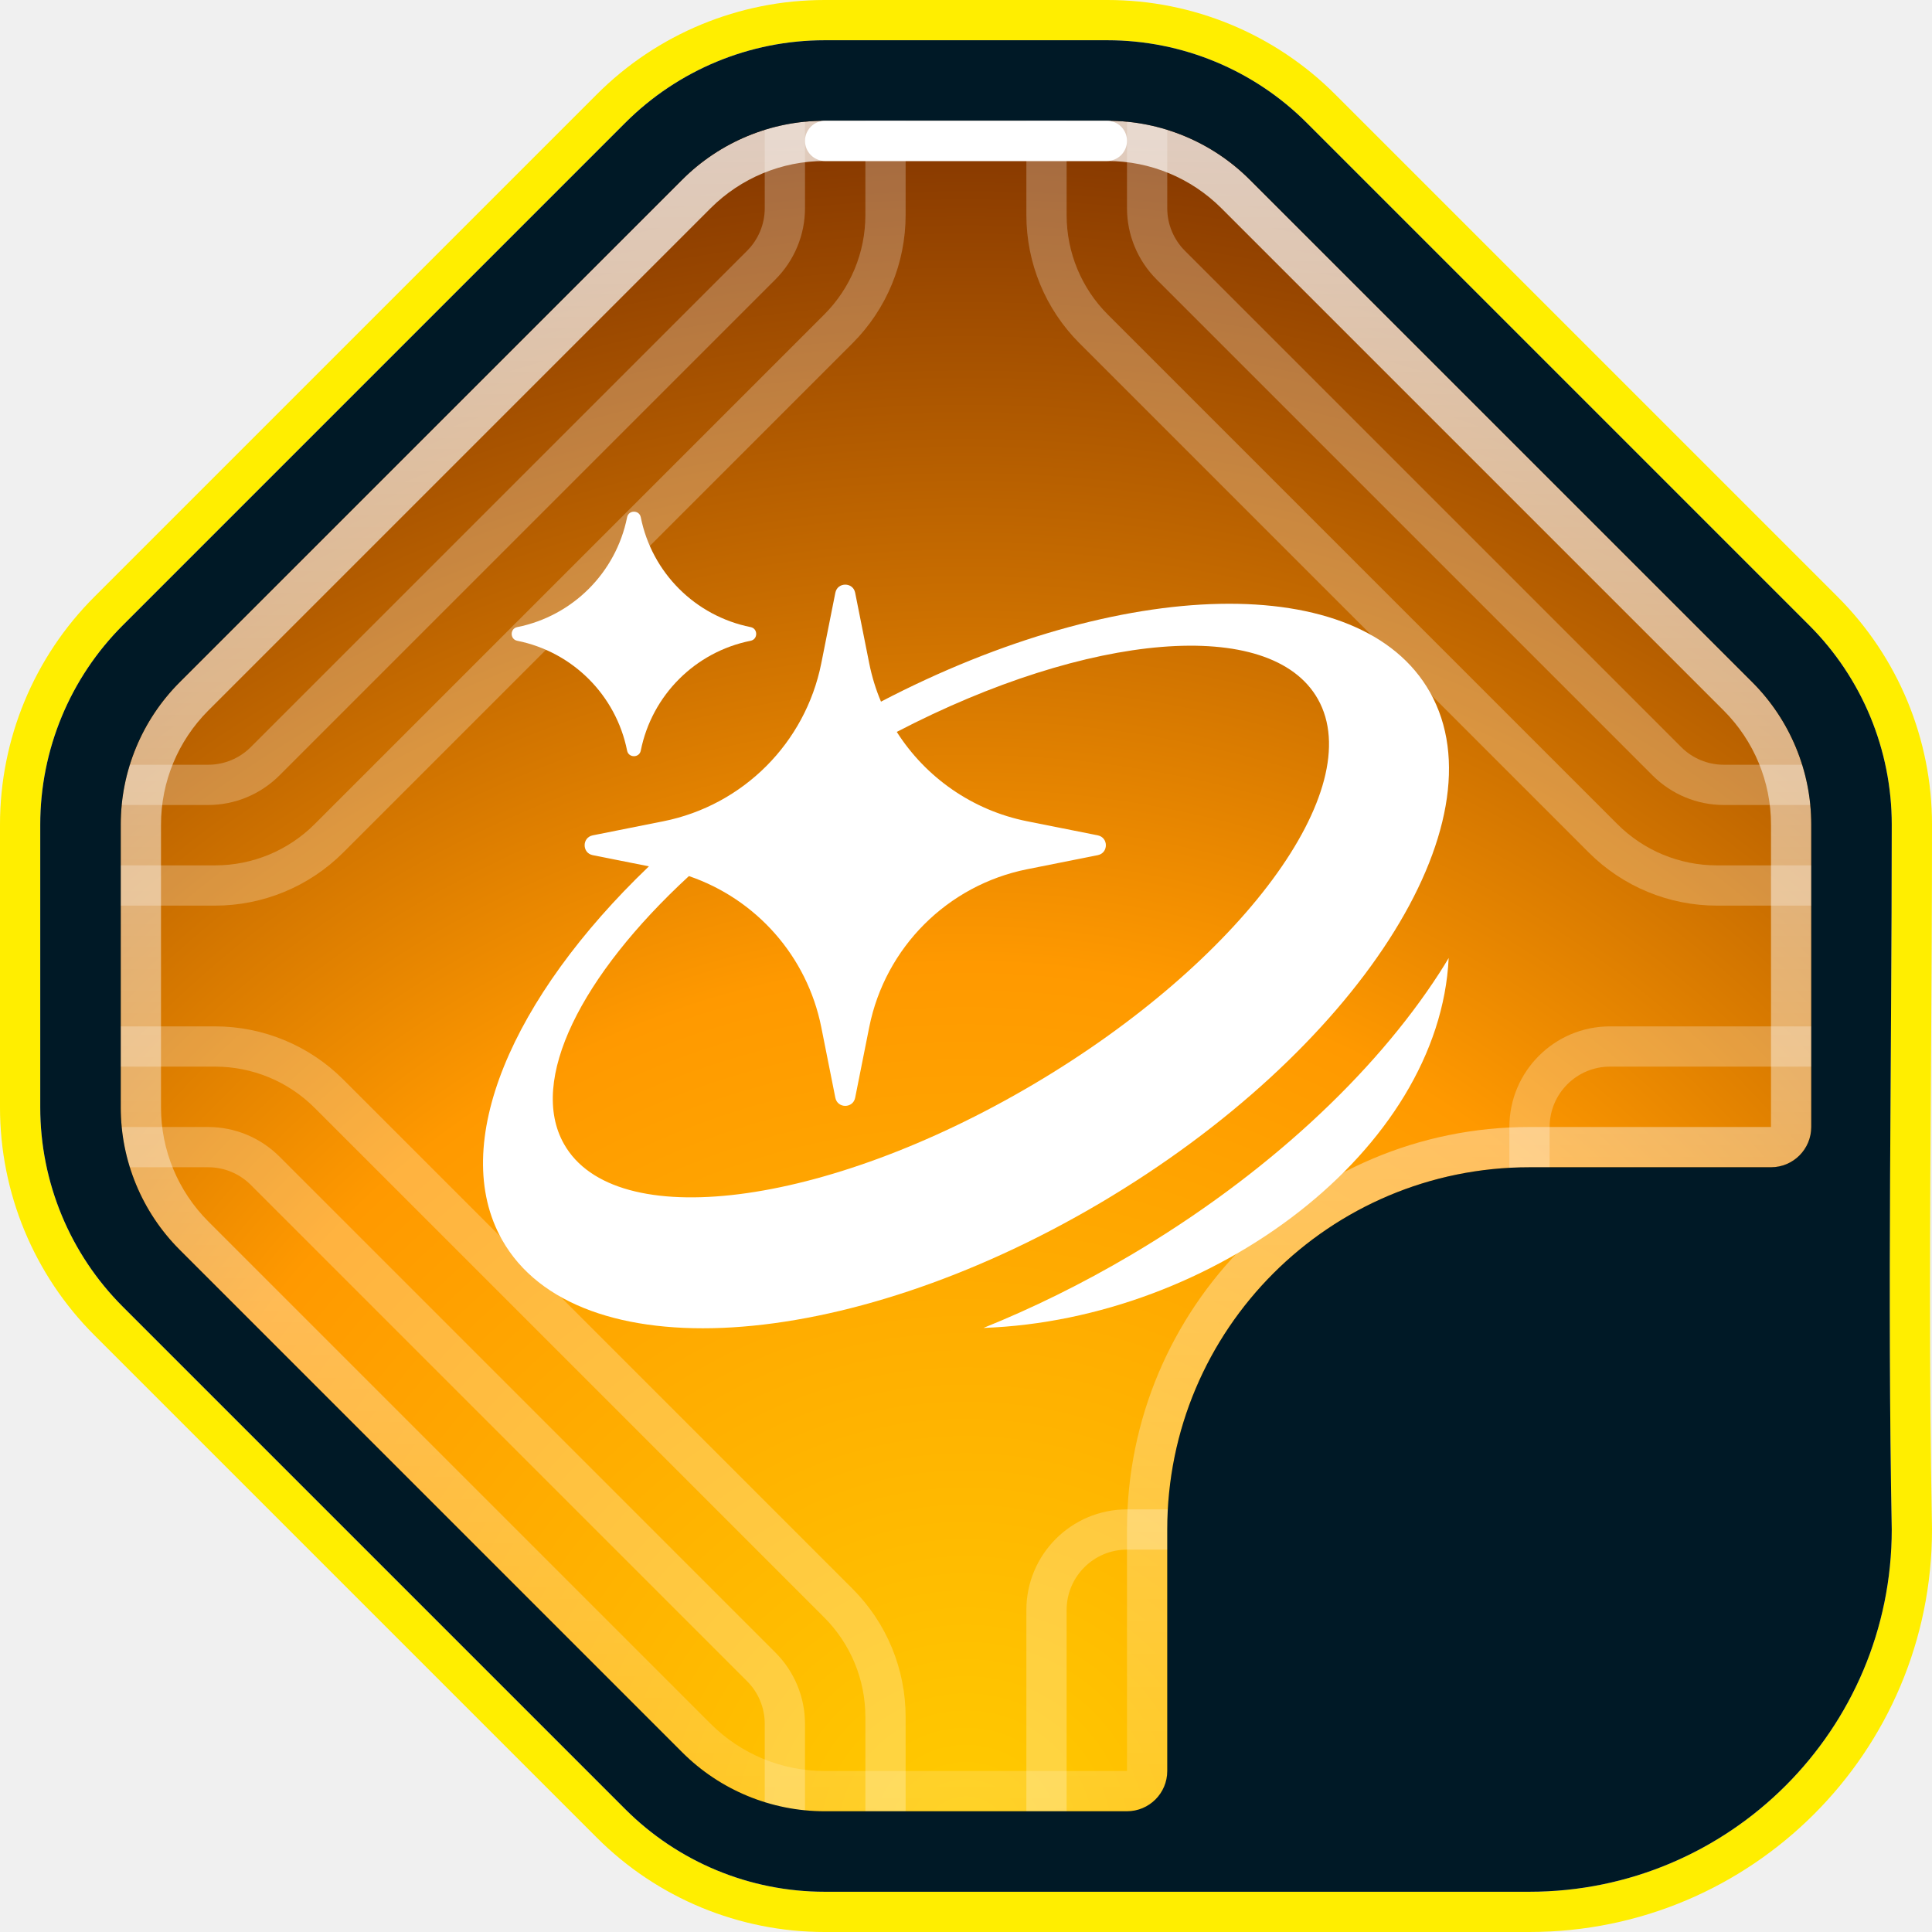
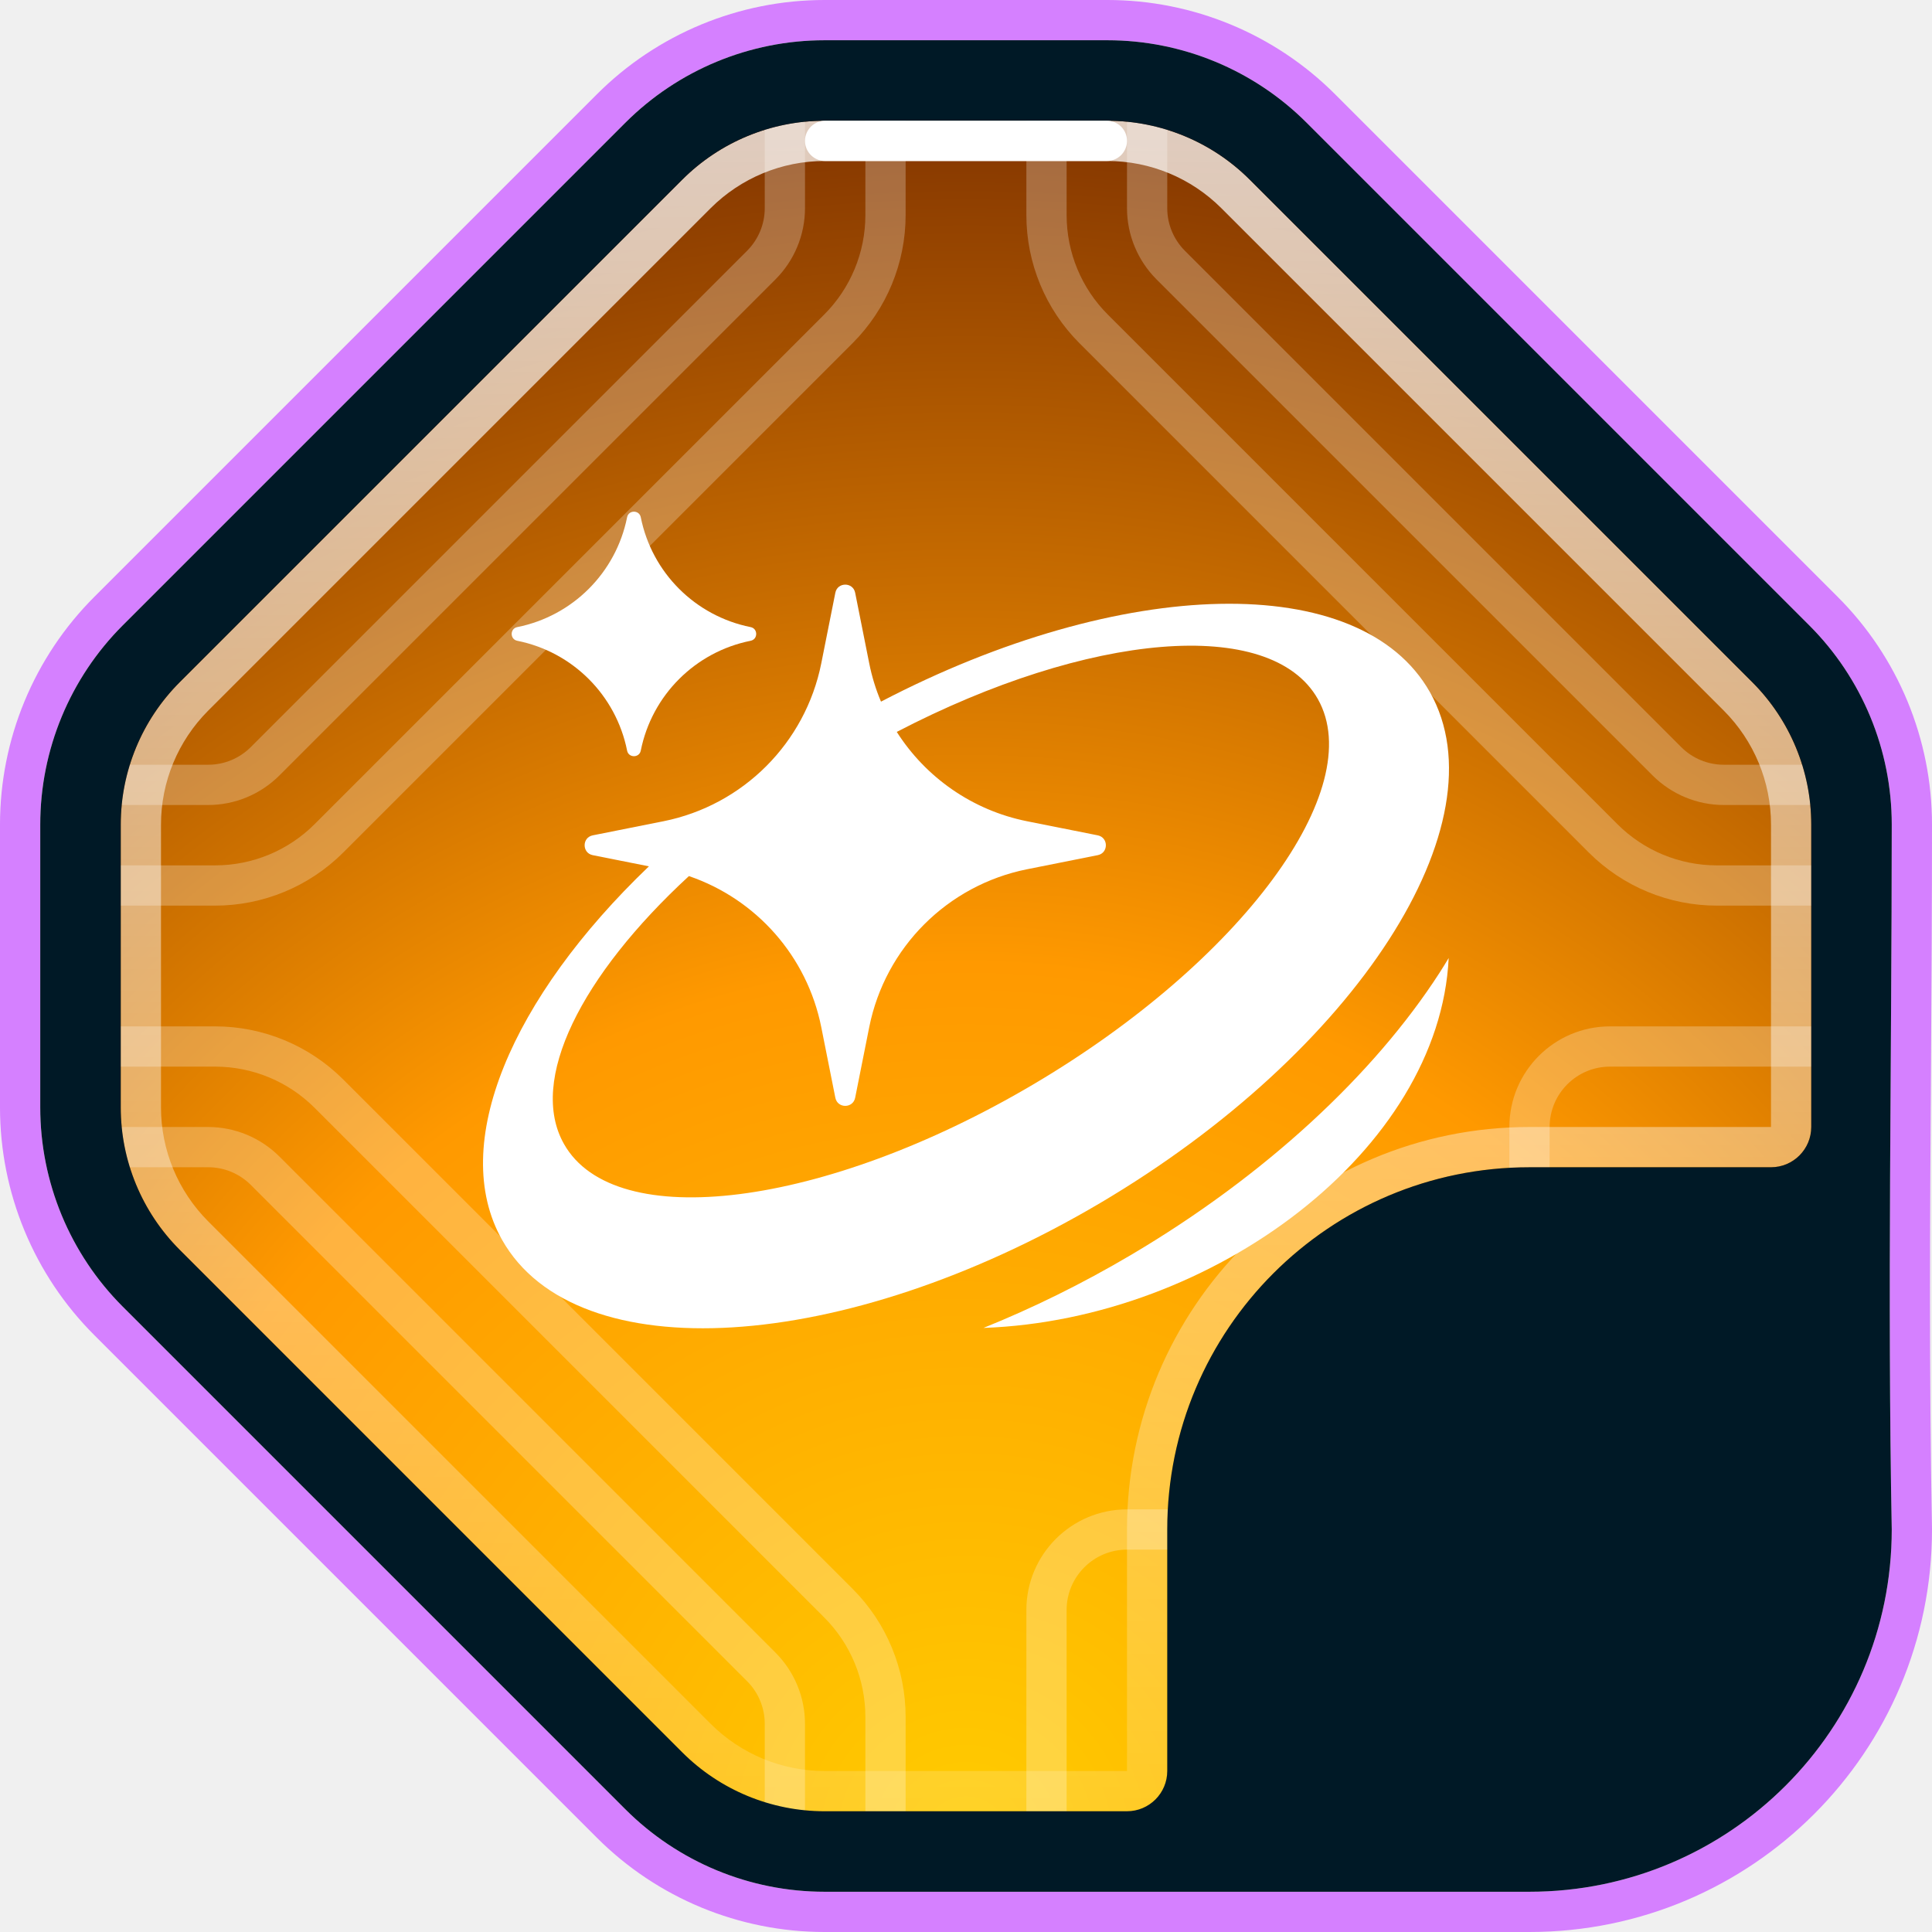
<svg xmlns="http://www.w3.org/2000/svg" width="24" height="24" viewBox="0 0 24 24" fill="none">
-   <path fill-rule="evenodd" clip-rule="evenodd" d="M24 19C24 21.761 21.761 24 19 24H10.243C9.182 24 8.164 23.579 7.414 22.828L1.172 16.586C0.421 15.836 0 14.818 0 13.757V10.243C0 9.182 0.421 8.164 1.172 7.414L7.414 1.172C8.164 0.421 9.182 0 10.243 0H13.757C14.818 0 15.836 0.421 16.586 1.172L22.828 7.414C23.579 8.164 24 9.182 24 10.243C24 11.222 23.994 12.198 23.988 13.173C23.975 15.116 23.963 17.052 24 18.991L24 19ZM23.5 19C23.463 17.055 23.475 15.108 23.488 13.161C23.494 12.188 23.5 11.215 23.5 10.243C23.5 9.314 23.131 8.424 22.475 7.768L16.232 1.525C15.576 0.869 14.686 0.5 13.757 0.5H10.243C9.314 0.5 8.424 0.869 7.768 1.525L1.525 7.768C0.869 8.424 0.5 9.314 0.5 10.243V13.757C0.5 14.686 0.869 15.576 1.525 16.232L7.768 22.475C8.424 23.131 9.314 23.5 10.243 23.5H19C21.485 23.5 23.5 21.485 23.5 19Z" fill="#FFEE00" />
+   <path fill-rule="evenodd" clip-rule="evenodd" d="M24 19C24 21.761 21.761 24 19 24H10.243C9.182 24 8.164 23.579 7.414 22.828L1.172 16.586C0.421 15.836 0 14.818 0 13.757V10.243C0 9.182 0.421 8.164 1.172 7.414L7.414 1.172C8.164 0.421 9.182 0 10.243 0H13.757C14.818 0 15.836 0.421 16.586 1.172L22.828 7.414C23.579 8.164 24 9.182 24 10.243C24 11.222 23.994 12.198 23.988 13.173C23.975 15.116 23.963 17.052 24 18.991L24 19ZM23.5 19C23.463 17.055 23.475 15.108 23.488 13.161C23.494 12.188 23.5 11.215 23.5 10.243C23.5 9.314 23.131 8.424 22.475 7.768L16.232 1.525C15.576 0.869 14.686 0.5 13.757 0.5H10.243C9.314 0.5 8.424 0.869 7.768 1.525L1.525 7.768C0.869 8.424 0.5 9.314 0.5 10.243V13.757C0.5 14.686 0.869 15.576 1.525 16.232L7.768 22.475C8.424 23.131 9.314 23.5 10.243 23.5H19C21.485 23.5 23.5 21.485 23.5 19Z" fill="#D580FF" />
  <path d="M8.121 1.879L1.879 8.121C1.316 8.684 1 9.447 1 10.243V13.757C1 14.553 1.316 15.316 1.879 15.879L8.121 22.121C8.684 22.684 9.447 23 10.243 23H13.757C14.553 23 15.316 22.684 15.879 22.121L22.121 15.879C22.684 15.316 23 14.553 23 13.757V10.243C23 9.447 22.684 8.684 22.121 8.121L15.879 1.879C15.316 1.316 14.553 1 13.757 1H10.243C9.447 1 8.684 1.316 8.121 1.879Z" fill="url(#paint0_radial_5931_37065)" />
  <path fill-rule="evenodd" clip-rule="evenodd" d="M10 1V2.586C10 2.917 9.868 3.235 9.634 3.47L3.47 9.634C3.235 9.868 2.917 10 2.586 10H1V9.5H2.586C2.785 9.5 2.975 9.421 3.116 9.28L9.28 3.116C9.421 2.975 9.5 2.785 9.5 2.586V1H10ZM14 1V2.586C14 2.917 14.132 3.235 14.366 3.47L20.53 9.634C20.765 9.868 21.083 10 21.414 10H23V9.5H21.414C21.215 9.5 21.024 9.421 20.884 9.28L14.72 3.116C14.579 2.975 14.5 2.785 14.5 2.586V1H14ZM10 21.414V23H9.5V21.414C9.5 21.215 9.421 21.024 9.28 20.884L3.116 14.72C2.975 14.579 2.785 14.5 2.586 14.5H1V14H2.586C2.917 14 3.235 14.132 3.47 14.366L9.634 20.53C9.868 20.765 10 21.083 10 21.414ZM11.25 1V2.672C11.25 3.268 11.013 3.841 10.591 4.263L4.263 10.591C3.841 11.013 3.268 11.25 2.672 11.25H1V10.75H2.672C3.136 10.75 3.581 10.566 3.909 10.237L10.237 3.909C10.566 3.581 10.75 3.136 10.75 2.672V1H11.25ZM12.75 2.672V1H13.25V2.672C13.25 3.136 13.434 3.581 13.763 3.909L20.091 10.237C20.419 10.566 20.864 10.75 21.328 10.75H23V11.25H21.328C20.732 11.25 20.159 11.013 19.737 10.591L13.409 4.263C12.987 3.841 12.75 3.268 12.75 2.672ZM11.25 23V21.328C11.25 20.732 11.013 20.159 10.591 19.737L4.263 13.409C3.841 12.987 3.268 12.75 2.672 12.75H1V13.25H2.672C3.136 13.25 3.581 13.434 3.909 13.763L10.237 20.091C10.566 20.419 10.75 20.864 10.75 21.328V23H11.25ZM12.75 20V23H13.25V20C13.25 19.586 13.586 19.25 14 19.25H15V18.75H14C13.31 18.75 12.75 19.31 12.75 20ZM20 12.75C19.31 12.75 18.75 13.31 18.75 14V15H19.25V14C19.25 13.586 19.586 13.25 20 13.25H23V12.75H20Z" fill="white" fill-opacity="0.25" />
  <path fill-rule="evenodd" clip-rule="evenodd" d="M10.243 2C9.712 2 9.204 2.211 8.828 2.586L2.586 8.828C2.211 9.204 2 9.712 2 10.243V13.757C2 14.288 2.211 14.796 2.586 15.172L8.828 21.414C9.204 21.789 9.712 22 10.243 22H14V19C14 16.239 16.239 14 19 14H22V10.243C22 9.712 21.789 9.204 21.414 8.828L15.172 2.586C14.796 2.211 14.288 2 13.757 2H10.243ZM10.243 1.5C9.58 1.5 8.944 1.763 8.475 2.232L2.232 8.475C1.763 8.944 1.5 9.58 1.5 10.243V13.757C1.5 14.42 1.763 15.056 2.232 15.525L8.475 21.768C8.944 22.237 9.58 22.5 10.243 22.5H14C14.276 22.5 14.5 22.276 14.5 22V19C14.5 16.515 16.515 14.5 19 14.5H22C22.276 14.5 22.5 14.276 22.5 14V10.243C22.5 9.58 22.237 8.944 21.768 8.475L15.525 2.232C15.056 1.763 14.42 1.5 13.757 1.5H10.243Z" fill="url(#paint1_linear_5931_37065)" />
  <path d="M7.79 9.324C7.652 8.636 7.114 8.098 6.426 7.96C6.333 7.942 6.333 7.808 6.426 7.79C7.114 7.652 7.652 7.114 7.79 6.426C7.808 6.333 7.942 6.333 7.96 6.426C8.098 7.114 8.636 7.652 9.324 7.79C9.417 7.808 9.417 7.942 9.324 7.96C8.636 8.098 8.098 8.636 7.96 9.324C7.942 9.417 7.808 9.417 7.79 9.324Z" fill="white" />
  <path fill-rule="evenodd" clip-rule="evenodd" d="M6.237 15.402C5.569 14.218 6.357 12.393 8.061 10.762L7.363 10.623C7.229 10.596 7.229 10.404 7.363 10.377L8.241 10.202C9.23 10.004 10.004 9.23 10.202 8.241L10.377 7.363C10.404 7.229 10.596 7.229 10.623 7.363L10.798 8.241C10.831 8.406 10.88 8.565 10.944 8.716C13.932 7.157 16.903 7.075 17.763 8.598C18.682 10.225 16.847 13.067 13.664 14.946C10.481 16.825 7.156 17.029 6.237 15.402ZM10.798 12.759L10.623 13.637C10.596 13.771 10.404 13.771 10.377 13.637L10.202 12.759C10.026 11.878 9.393 11.168 8.558 10.883C7.219 12.118 6.559 13.421 7.006 14.211C7.637 15.33 10.246 14.999 12.832 13.473C15.418 11.947 17.002 9.802 16.371 8.684C15.787 7.651 13.52 7.854 11.14 9.092C11.499 9.656 12.078 10.066 12.759 10.202L13.637 10.377C13.771 10.404 13.771 10.596 13.637 10.623L12.759 10.798C11.77 10.996 10.996 11.77 10.798 12.759Z" fill="white" />
  <path d="M17.996 11.901C17.882 14.28 15.082 16.393 12.217 16.496C12.825 16.251 13.44 15.949 14.045 15.592C15.716 14.605 17.065 13.35 17.882 12.085C17.921 12.024 17.959 11.963 17.996 11.901Z" fill="white" />
  <path fill-rule="evenodd" clip-rule="evenodd" d="M10.243 23.5C9.314 23.5 8.424 23.131 7.768 22.475L1.525 16.232C0.869 15.576 0.5 14.686 0.5 13.757V10.243C0.5 9.314 0.869 8.424 1.525 7.768L7.768 1.525C8.424 0.869 9.314 0.5 10.243 0.5H13.757C14.686 0.5 15.576 0.869 16.232 1.525L22.475 7.768C23.131 8.424 23.5 9.314 23.5 10.243C23.5 13.161 23.445 16.083 23.5 19C23.5 21.485 21.485 23.5 19 23.5C15.979 23.5 13.28 23.5 10.243 23.5ZM8.475 2.232C8.944 1.763 9.58 1.5 10.243 1.5H13.757C14.42 1.5 15.056 1.763 15.525 2.232L21.768 8.475C22.237 8.944 22.5 9.58 22.5 10.243V14C22.5 14.276 22.276 14.5 22 14.5H19C16.515 14.5 14.5 16.515 14.5 19V22C14.5 22.276 14.276 22.5 14 22.5H10.243C9.58 22.5 8.944 22.237 8.475 21.768L2.232 15.525C1.763 15.056 1.5 14.42 1.5 13.757V10.243C1.5 9.58 1.763 8.944 2.232 8.475L8.475 2.232Z" fill="#001926" />
  <rect x="10" y="1.5" width="4" height="0.5" rx="0.25" fill="white" />
  <defs>
    <radialGradient id="paint0_radial_5931_37065" cx="0" cy="0" r="1" gradientUnits="userSpaceOnUse" gradientTransform="translate(12 23) rotate(-90) scale(22)">
      <stop stop-color="#FFCC00" />
      <stop offset="0.501" stop-color="#FF9900" />
      <stop offset="1" stop-color="#803300" />
    </radialGradient>
    <linearGradient id="paint1_linear_5931_37065" x1="12" y1="1.5" x2="12" y2="22.5" gradientUnits="userSpaceOnUse">
      <stop stop-color="white" stop-opacity="0.75" />
      <stop offset="1" stop-color="white" stop-opacity="0.15" />
    </linearGradient>
  </defs>
</svg>
